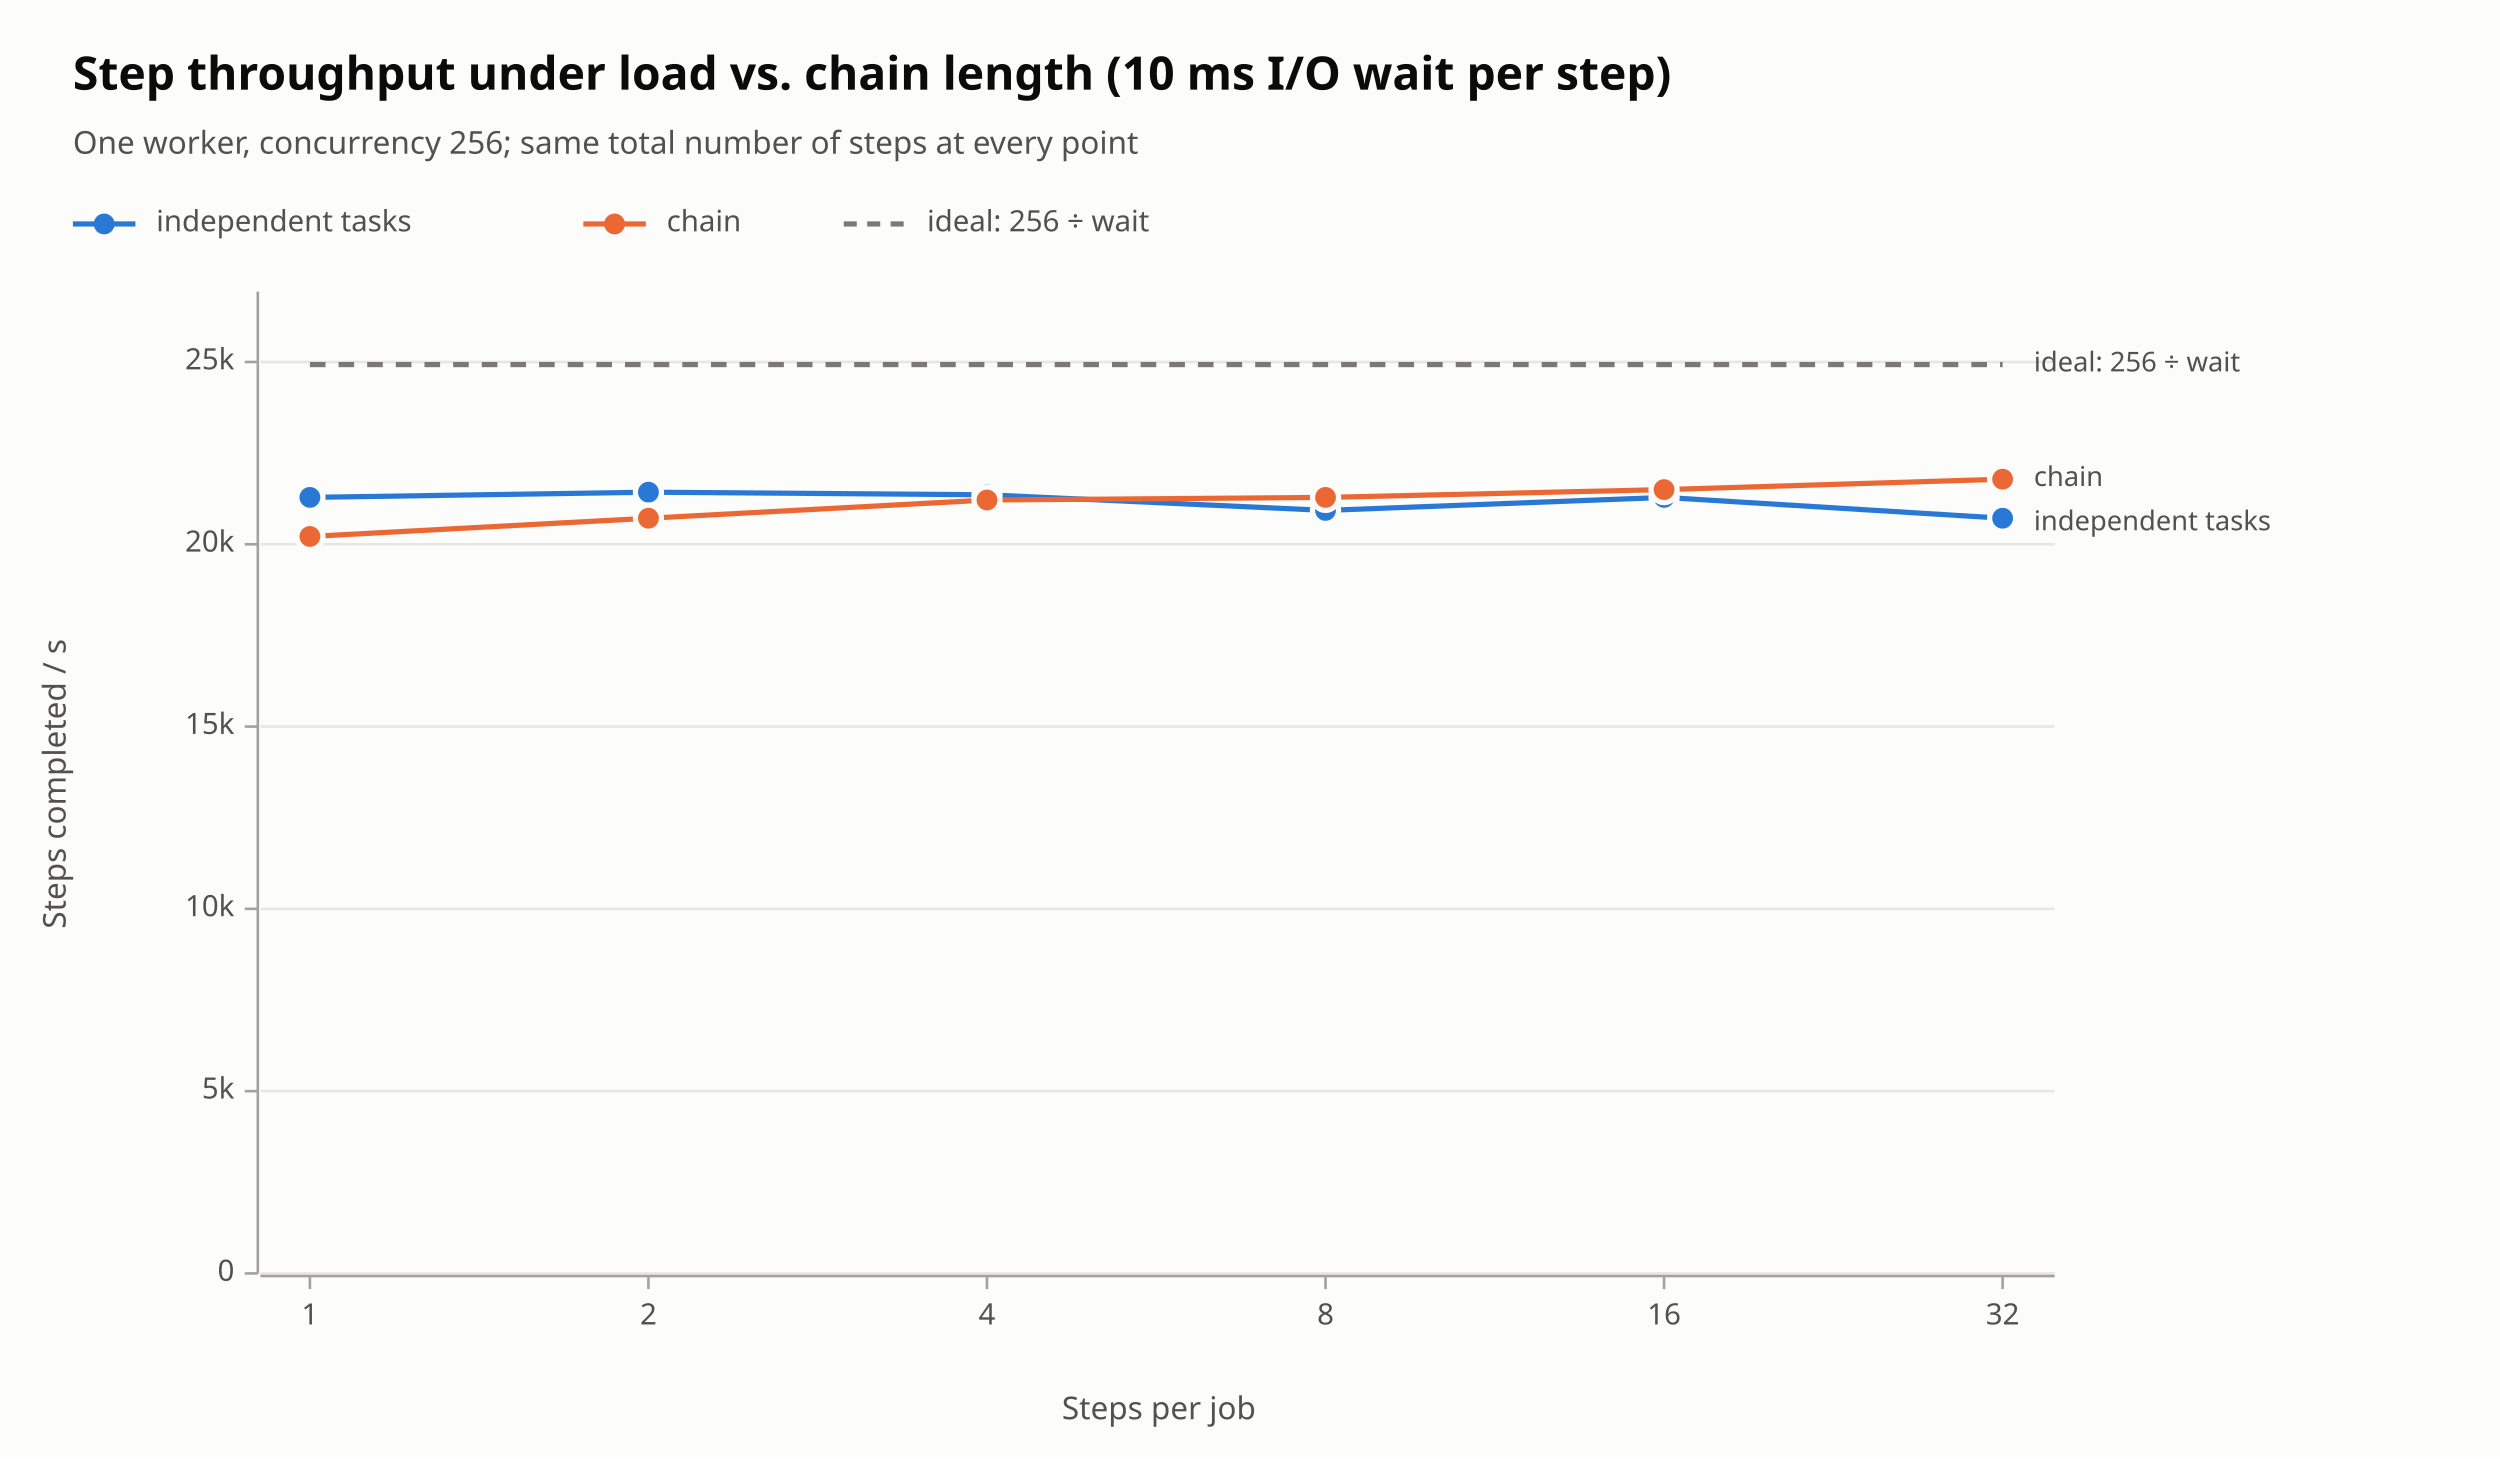
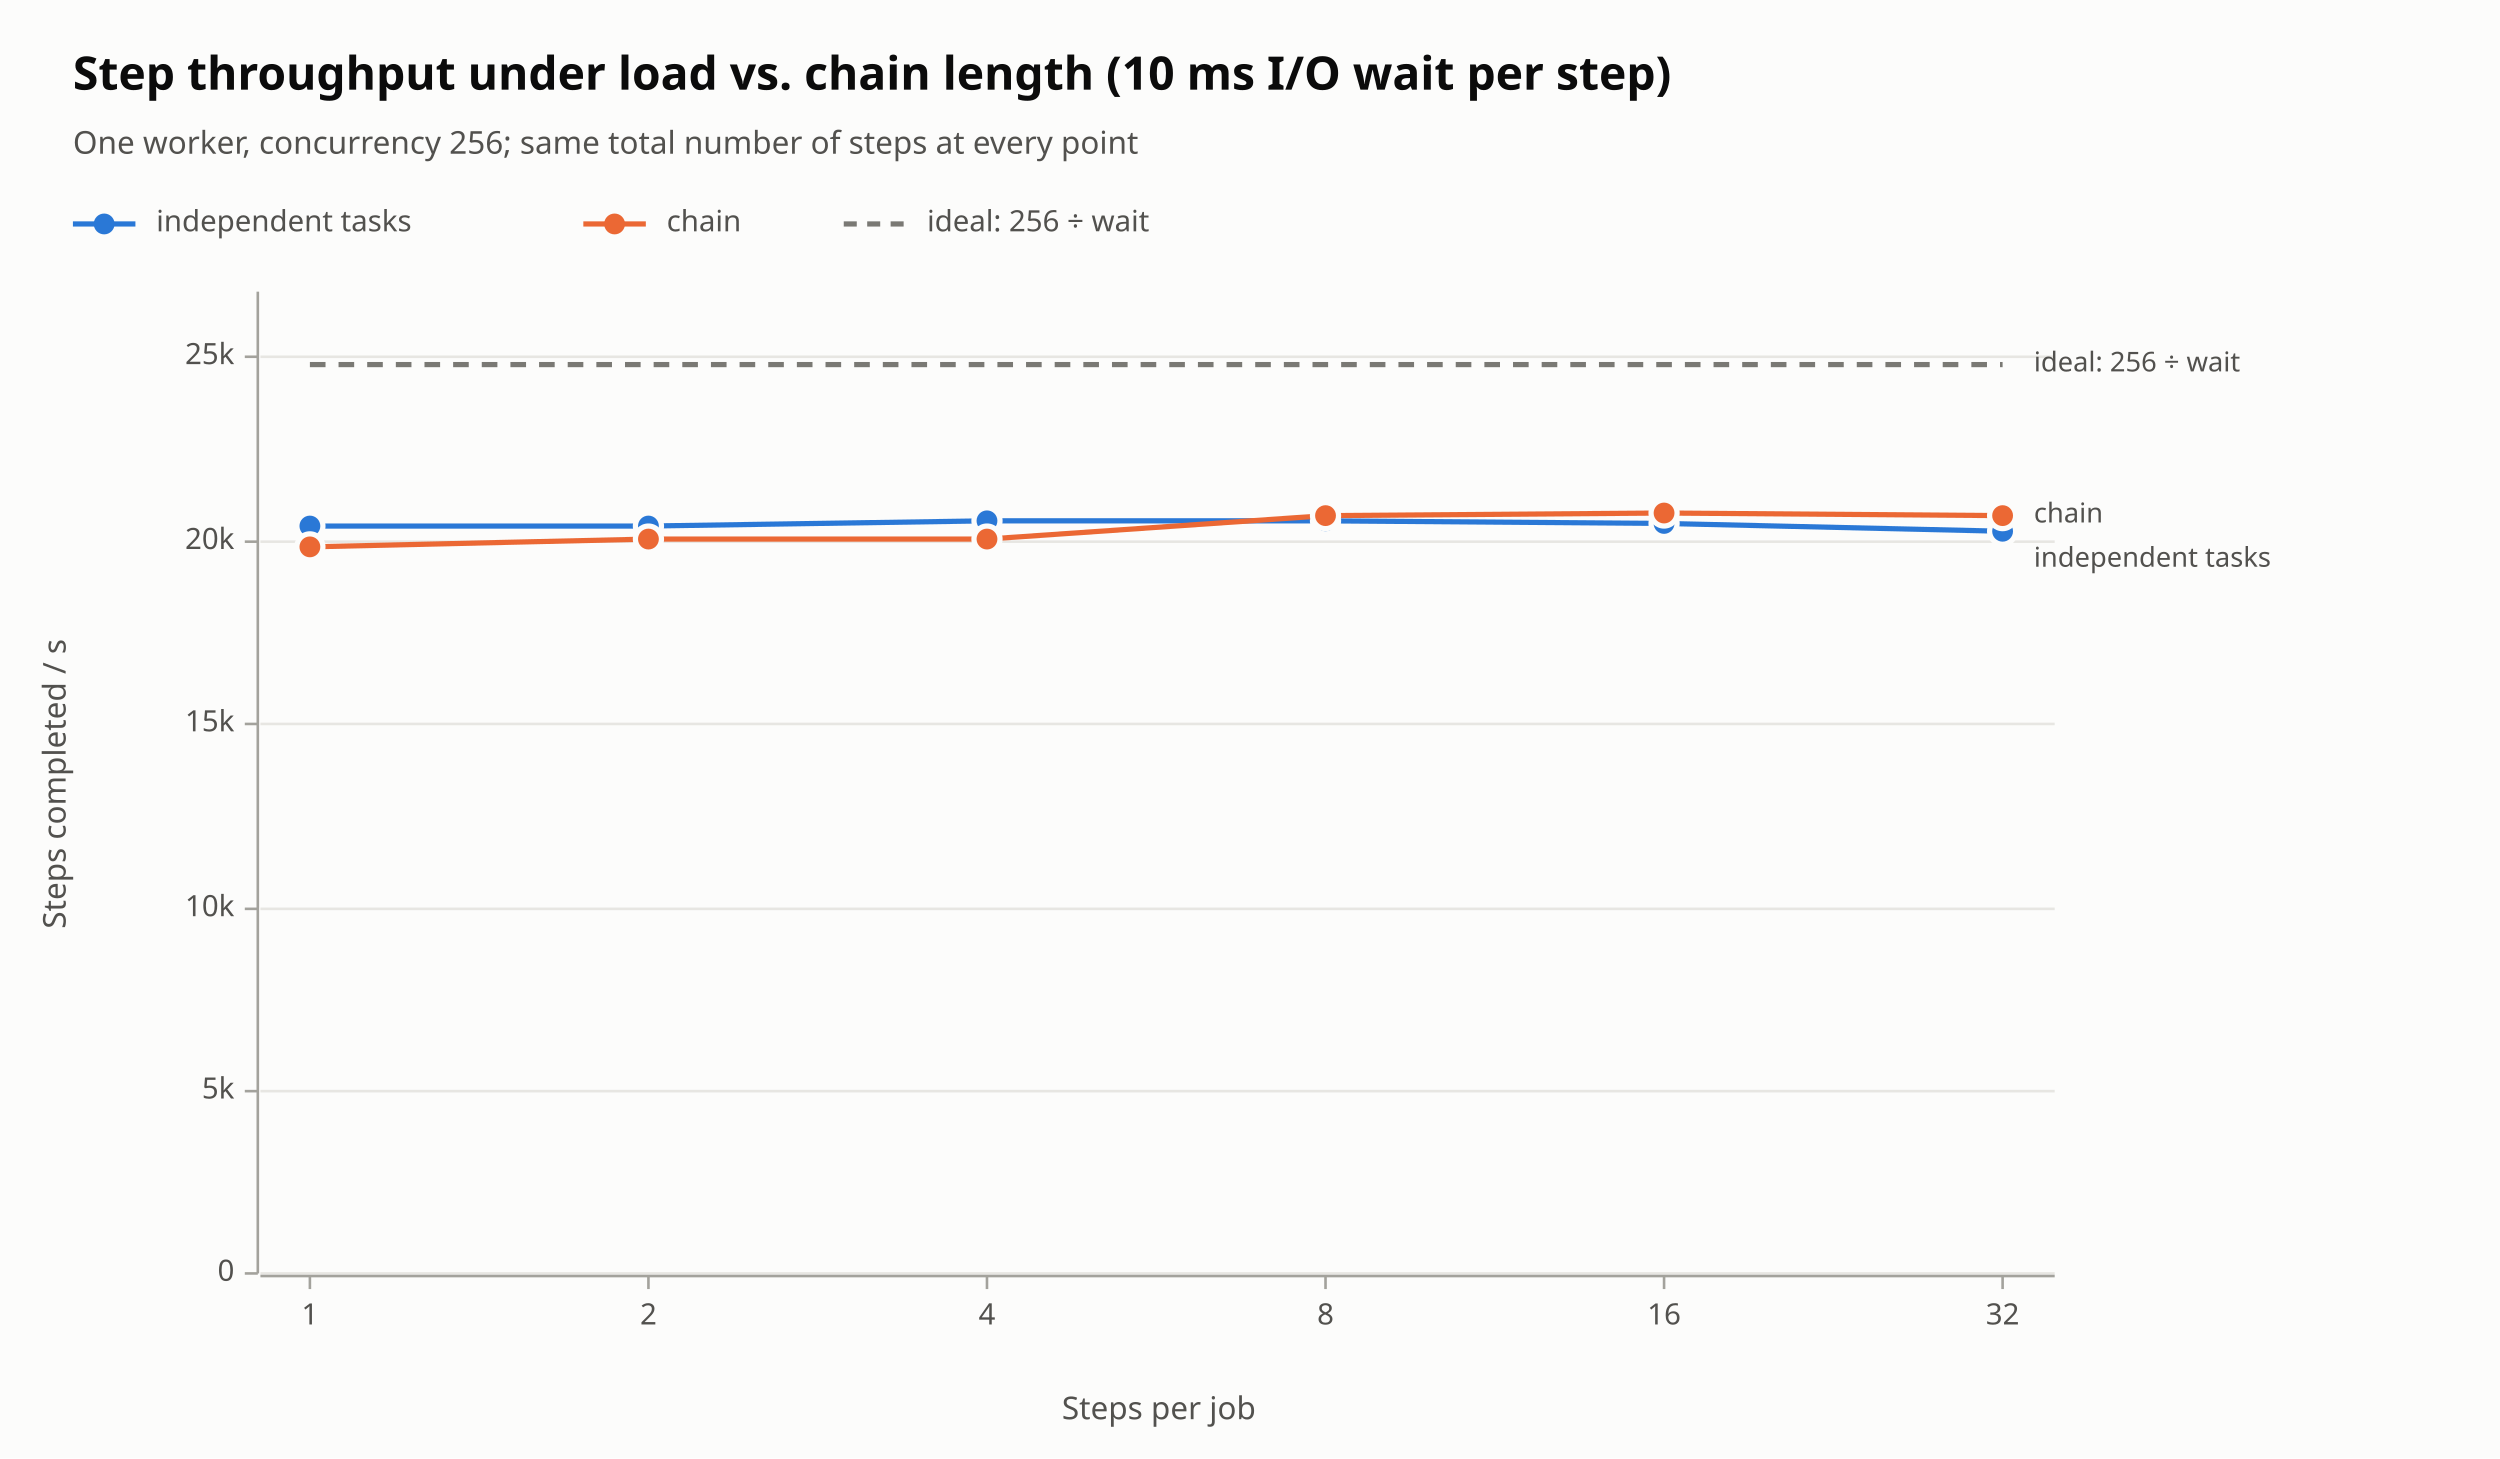
<svg xmlns="http://www.w3.org/2000/svg" width="960" height="560" viewBox="0 0 960 560">
  <rect x="0" y="0" width="960" height="560" opacity="1" fill="#FCFCFB" stroke="none" />
  <text x="28" y="30" dy="0.5ex" text-anchor="start" font-family="sans-serif" font-size="17.742" opacity="1" fill="#0B0B0B" font-weight="bold">
Step throughput under load vs. chain length (10 ms I/O wait per step)
</text>
  <text x="28" y="56" dy="0.5ex" text-anchor="start" font-family="sans-serif" font-size="12.097" opacity="1" fill="#52514E">
One worker, concurrency 256; same total number of steps at every point
</text>
  <polyline fill="none" opacity="1" stroke="#2A78D6" stroke-width="2" points="28,86 52,86 " />
  <circle cx="40" cy="86" r="4" opacity="1" fill="#2A78D6" stroke="none" stroke-width="1" />
  <text x="60" y="86" dy="0.5ex" text-anchor="start" font-family="sans-serif" font-size="11.29" opacity="1" fill="#52514E">
independent tasks
</text>
  <polyline fill="none" opacity="1" stroke="#EB6834" stroke-width="2" points="224,86 248,86 " />
  <circle cx="236" cy="86" r="4" opacity="1" fill="#EB6834" stroke="none" stroke-width="1" />
  <text x="256" y="86" dy="0.5ex" text-anchor="start" font-family="sans-serif" font-size="11.29" opacity="1" fill="#52514E">
chain
</text>
  <polyline fill="none" opacity="1" stroke="#7A7974" stroke-width="2" points="324,86 329,86 " />
  <polyline fill="none" opacity="1" stroke="#7A7974" stroke-width="2" points="333,86 338,86 " />
  <polyline fill="none" opacity="1" stroke="#7A7974" stroke-width="2" points="342,86 347,86 " />
  <text x="356" y="86" dy="0.5ex" text-anchor="start" font-family="sans-serif" font-size="11.29" opacity="1" fill="#52514E">
ideal: 256 ÷ wait
</text>
  <text x="16" y="301" dy="0.76em" text-anchor="middle" font-family="sans-serif" font-size="12.097" opacity="1" fill="#52514E" transform="rotate(270, 16, 301)">
Steps completed / s
</text>
  <text x="445" y="548" dy="-0.5ex" text-anchor="middle" font-family="sans-serif" font-size="12.097" opacity="1" fill="#52514E">
Steps per job
</text>
  <line opacity="1" stroke="#E7E6E2" stroke-width="1" x1="100" y1="489" x2="789" y2="489" />
  <line opacity="1" stroke="#E7E6E2" stroke-width="1" x1="100" y1="419" x2="789" y2="419" />
  <line opacity="1" stroke="#E7E6E2" stroke-width="1" x1="100" y1="349" x2="789" y2="349" />
-   <line opacity="1" stroke="#E7E6E2" stroke-width="1" x1="100" y1="279" x2="789" y2="279" />
-   <line opacity="1" stroke="#E7E6E2" stroke-width="1" x1="100" y1="209" x2="789" y2="209" />
-   <line opacity="1" stroke="#E7E6E2" stroke-width="1" x1="100" y1="139" x2="789" y2="139" />
+   <line opacity="1" stroke="#E7E6E2" stroke-width="1" x1="100" y1="278" x2="789" y2="278" />
+   <line opacity="1" stroke="#E7E6E2" stroke-width="1" x1="100" y1="208" x2="789" y2="208" />
+   <line opacity="1" stroke="#E7E6E2" stroke-width="1" x1="100" y1="137" x2="789" y2="137" />
  <polyline fill="none" opacity="1" stroke="#A3A29C" stroke-width="1" points="99,112 99,489 " />
  <text x="90" y="489" dy="0.5ex" text-anchor="end" font-family="sans-serif" font-size="11.29" opacity="1" fill="#52514E">
0
</text>
  <polyline fill="none" opacity="1" stroke="#A3A29C" stroke-width="1" points="94,489 99,489 " />
  <text x="90" y="419" dy="0.5ex" text-anchor="end" font-family="sans-serif" font-size="11.29" opacity="1" fill="#52514E">
5k
</text>
  <polyline fill="none" opacity="1" stroke="#A3A29C" stroke-width="1" points="94,419 99,419 " />
  <text x="90" y="349" dy="0.5ex" text-anchor="end" font-family="sans-serif" font-size="11.29" opacity="1" fill="#52514E">
10k
</text>
  <polyline fill="none" opacity="1" stroke="#A3A29C" stroke-width="1" points="94,349 99,349 " />
-   <text x="90" y="279" dy="0.5ex" text-anchor="end" font-family="sans-serif" font-size="11.29" opacity="1" fill="#52514E">
+   <text x="90" y="278" dy="0.5ex" text-anchor="end" font-family="sans-serif" font-size="11.29" opacity="1" fill="#52514E">
15k
</text>
-   <polyline fill="none" opacity="1" stroke="#A3A29C" stroke-width="1" points="94,279 99,279 " />
-   <text x="90" y="209" dy="0.5ex" text-anchor="end" font-family="sans-serif" font-size="11.29" opacity="1" fill="#52514E">
+   <polyline fill="none" opacity="1" stroke="#A3A29C" stroke-width="1" points="94,278 99,278 " />
+   <text x="90" y="208" dy="0.5ex" text-anchor="end" font-family="sans-serif" font-size="11.29" opacity="1" fill="#52514E">
20k
</text>
-   <polyline fill="none" opacity="1" stroke="#A3A29C" stroke-width="1" points="94,209 99,209 " />
-   <text x="90" y="139" dy="0.5ex" text-anchor="end" font-family="sans-serif" font-size="11.29" opacity="1" fill="#52514E">
+   <polyline fill="none" opacity="1" stroke="#A3A29C" stroke-width="1" points="94,208 99,208 " />
+   <text x="90" y="137" dy="0.5ex" text-anchor="end" font-family="sans-serif" font-size="11.29" opacity="1" fill="#52514E">
25k
</text>
-   <polyline fill="none" opacity="1" stroke="#A3A29C" stroke-width="1" points="94,139 99,139 " />
+   <polyline fill="none" opacity="1" stroke="#A3A29C" stroke-width="1" points="94,137 99,137 " />
  <polyline fill="none" opacity="1" stroke="#A3A29C" stroke-width="1" points="100,490 789,490 " />
  <text x="119" y="500" dy="0.76em" text-anchor="middle" font-family="sans-serif" font-size="11.29" opacity="1" fill="#52514E">
1
</text>
  <polyline fill="none" opacity="1" stroke="#A3A29C" stroke-width="1" points="119,490 119,495 " />
  <text x="249" y="500" dy="0.76em" text-anchor="middle" font-family="sans-serif" font-size="11.29" opacity="1" fill="#52514E">
2
</text>
  <polyline fill="none" opacity="1" stroke="#A3A29C" stroke-width="1" points="249,490 249,495 " />
  <text x="379" y="500" dy="0.76em" text-anchor="middle" font-family="sans-serif" font-size="11.29" opacity="1" fill="#52514E">
4
</text>
  <polyline fill="none" opacity="1" stroke="#A3A29C" stroke-width="1" points="379,490 379,495 " />
  <text x="509" y="500" dy="0.76em" text-anchor="middle" font-family="sans-serif" font-size="11.29" opacity="1" fill="#52514E">
8
</text>
  <polyline fill="none" opacity="1" stroke="#A3A29C" stroke-width="1" points="509,490 509,495 " />
  <text x="639" y="500" dy="0.76em" text-anchor="middle" font-family="sans-serif" font-size="11.29" opacity="1" fill="#52514E">
16
</text>
  <polyline fill="none" opacity="1" stroke="#A3A29C" stroke-width="1" points="639,490 639,495 " />
  <text x="769" y="500" dy="0.76em" text-anchor="middle" font-family="sans-serif" font-size="11.29" opacity="1" fill="#52514E">
32
</text>
  <polyline fill="none" opacity="1" stroke="#A3A29C" stroke-width="1" points="769,490 769,495 " />
  <polyline fill="none" opacity="1" stroke="#7A7974" stroke-width="2" points="119,140 125,140 " />
  <polyline fill="none" opacity="1" stroke="#7A7974" stroke-width="2" points="130,140 136,140 " />
  <polyline fill="none" opacity="1" stroke="#7A7974" stroke-width="2" points="141,140 147,140 " />
  <polyline fill="none" opacity="1" stroke="#7A7974" stroke-width="2" points="152,140 158,140 " />
  <polyline fill="none" opacity="1" stroke="#7A7974" stroke-width="2" points="163,140 169,140 " />
  <polyline fill="none" opacity="1" stroke="#7A7974" stroke-width="2" points="174,140 180,140 " />
  <polyline fill="none" opacity="1" stroke="#7A7974" stroke-width="2" points="185,140 191,140 " />
  <polyline fill="none" opacity="1" stroke="#7A7974" stroke-width="2" points="196,140 202,140 " />
  <polyline fill="none" opacity="1" stroke="#7A7974" stroke-width="2" points="207,140 213,140 " />
  <polyline fill="none" opacity="1" stroke="#7A7974" stroke-width="2" points="218,140 224,140 " />
  <polyline fill="none" opacity="1" stroke="#7A7974" stroke-width="2" points="229,140 235,140 " />
  <polyline fill="none" opacity="1" stroke="#7A7974" stroke-width="2" points="240,140 246,140 " />
  <polyline fill="none" opacity="1" stroke="#7A7974" stroke-width="2" points="251,140 257,140 " />
  <polyline fill="none" opacity="1" stroke="#7A7974" stroke-width="2" points="262,140 268,140 " />
  <polyline fill="none" opacity="1" stroke="#7A7974" stroke-width="2" points="273,140 279,140 " />
  <polyline fill="none" opacity="1" stroke="#7A7974" stroke-width="2" points="284,140 290,140 " />
  <polyline fill="none" opacity="1" stroke="#7A7974" stroke-width="2" points="295,140 301,140 " />
  <polyline fill="none" opacity="1" stroke="#7A7974" stroke-width="2" points="306,140 312,140 " />
  <polyline fill="none" opacity="1" stroke="#7A7974" stroke-width="2" points="317,140 323,140 " />
  <polyline fill="none" opacity="1" stroke="#7A7974" stroke-width="2" points="328,140 334,140 " />
  <polyline fill="none" opacity="1" stroke="#7A7974" stroke-width="2" points="339,140 345,140 " />
  <polyline fill="none" opacity="1" stroke="#7A7974" stroke-width="2" points="350,140 356,140 " />
  <polyline fill="none" opacity="1" stroke="#7A7974" stroke-width="2" points="361,140 367,140 " />
  <polyline fill="none" opacity="1" stroke="#7A7974" stroke-width="2" points="372,140 378,140 " />
  <polyline fill="none" opacity="1" stroke="#7A7974" stroke-width="2" points="383,140 389,140 " />
  <polyline fill="none" opacity="1" stroke="#7A7974" stroke-width="2" points="394,140 400,140 " />
  <polyline fill="none" opacity="1" stroke="#7A7974" stroke-width="2" points="405,140 411,140 " />
  <polyline fill="none" opacity="1" stroke="#7A7974" stroke-width="2" points="416,140 422,140 " />
  <polyline fill="none" opacity="1" stroke="#7A7974" stroke-width="2" points="427,140 433,140 " />
  <polyline fill="none" opacity="1" stroke="#7A7974" stroke-width="2" points="438,140 444,140 " />
  <polyline fill="none" opacity="1" stroke="#7A7974" stroke-width="2" points="449,140 455,140 " />
  <polyline fill="none" opacity="1" stroke="#7A7974" stroke-width="2" points="460,140 466,140 " />
  <polyline fill="none" opacity="1" stroke="#7A7974" stroke-width="2" points="471,140 477,140 " />
  <polyline fill="none" opacity="1" stroke="#7A7974" stroke-width="2" points="482,140 488,140 " />
  <polyline fill="none" opacity="1" stroke="#7A7974" stroke-width="2" points="493,140 499,140 " />
  <polyline fill="none" opacity="1" stroke="#7A7974" stroke-width="2" points="504,140 509,140 510,140 " />
  <polyline fill="none" opacity="1" stroke="#7A7974" stroke-width="2" points="515,140 521,140 " />
  <polyline fill="none" opacity="1" stroke="#7A7974" stroke-width="2" points="526,140 532,140 " />
  <polyline fill="none" opacity="1" stroke="#7A7974" stroke-width="2" points="537,140 543,140 " />
  <polyline fill="none" opacity="1" stroke="#7A7974" stroke-width="2" points="548,140 554,140 " />
  <polyline fill="none" opacity="1" stroke="#7A7974" stroke-width="2" points="559,140 565,140 " />
  <polyline fill="none" opacity="1" stroke="#7A7974" stroke-width="2" points="570,140 576,140 " />
  <polyline fill="none" opacity="1" stroke="#7A7974" stroke-width="2" points="581,140 587,140 " />
  <polyline fill="none" opacity="1" stroke="#7A7974" stroke-width="2" points="592,140 598,140 " />
  <polyline fill="none" opacity="1" stroke="#7A7974" stroke-width="2" points="603,140 609,140 " />
  <polyline fill="none" opacity="1" stroke="#7A7974" stroke-width="2" points="614,140 620,140 " />
  <polyline fill="none" opacity="1" stroke="#7A7974" stroke-width="2" points="625,140 631,140 " />
  <polyline fill="none" opacity="1" stroke="#7A7974" stroke-width="2" points="636,140 639,140 642,140 " />
  <polyline fill="none" opacity="1" stroke="#7A7974" stroke-width="2" points="647,140 653,140 " />
  <polyline fill="none" opacity="1" stroke="#7A7974" stroke-width="2" points="658,140 664,140 " />
  <polyline fill="none" opacity="1" stroke="#7A7974" stroke-width="2" points="669,140 675,140 " />
  <polyline fill="none" opacity="1" stroke="#7A7974" stroke-width="2" points="680,140 686,140 " />
  <polyline fill="none" opacity="1" stroke="#7A7974" stroke-width="2" points="691,140 697,140 " />
  <polyline fill="none" opacity="1" stroke="#7A7974" stroke-width="2" points="702,140 708,140 " />
  <polyline fill="none" opacity="1" stroke="#7A7974" stroke-width="2" points="713,140 719,140 " />
  <polyline fill="none" opacity="1" stroke="#7A7974" stroke-width="2" points="724,140 730,140 " />
  <polyline fill="none" opacity="1" stroke="#7A7974" stroke-width="2" points="735,140 741,140 " />
  <polyline fill="none" opacity="1" stroke="#7A7974" stroke-width="2" points="746,140 752,140 " />
  <polyline fill="none" opacity="1" stroke="#7A7974" stroke-width="2" points="757,140 763,140 " />
  <polyline fill="none" opacity="1" stroke="#7A7974" stroke-width="2" points="768,140 769,140 " />
-   <polyline fill="none" opacity="1" stroke="#2A78D6" stroke-width="2" points="119,191 249,189 379,190 509,196 639,191 769,199 " />
-   <circle cx="119" cy="191" r="6" opacity="1" fill="#FCFCFB" stroke="none" stroke-width="1" />
-   <circle cx="249" cy="189" r="6" opacity="1" fill="#FCFCFB" stroke="none" stroke-width="1" />
-   <circle cx="379" cy="190" r="6" opacity="1" fill="#FCFCFB" stroke="none" stroke-width="1" />
-   <circle cx="509" cy="196" r="6" opacity="1" fill="#FCFCFB" stroke="none" stroke-width="1" />
-   <circle cx="639" cy="191" r="6" opacity="1" fill="#FCFCFB" stroke="none" stroke-width="1" />
-   <circle cx="769" cy="199" r="6" opacity="1" fill="#FCFCFB" stroke="none" stroke-width="1" />
-   <circle cx="119" cy="191" r="4" opacity="1" fill="#2A78D6" stroke="none" stroke-width="1" />
-   <circle cx="249" cy="189" r="4" opacity="1" fill="#2A78D6" stroke="none" stroke-width="1" />
-   <circle cx="379" cy="190" r="4" opacity="1" fill="#2A78D6" stroke="none" stroke-width="1" />
-   <circle cx="509" cy="196" r="4" opacity="1" fill="#2A78D6" stroke="none" stroke-width="1" />
-   <circle cx="639" cy="191" r="4" opacity="1" fill="#2A78D6" stroke="none" stroke-width="1" />
-   <circle cx="769" cy="199" r="4" opacity="1" fill="#2A78D6" stroke="none" stroke-width="1" />
-   <polyline fill="none" opacity="1" stroke="#EB6834" stroke-width="2" points="119,206 249,199 379,192 509,191 639,188 769,184 " />
-   <circle cx="119" cy="206" r="6" opacity="1" fill="#FCFCFB" stroke="none" stroke-width="1" />
-   <circle cx="249" cy="199" r="6" opacity="1" fill="#FCFCFB" stroke="none" stroke-width="1" />
-   <circle cx="379" cy="192" r="6" opacity="1" fill="#FCFCFB" stroke="none" stroke-width="1" />
-   <circle cx="509" cy="191" r="6" opacity="1" fill="#FCFCFB" stroke="none" stroke-width="1" />
-   <circle cx="639" cy="188" r="6" opacity="1" fill="#FCFCFB" stroke="none" stroke-width="1" />
-   <circle cx="769" cy="184" r="6" opacity="1" fill="#FCFCFB" stroke="none" stroke-width="1" />
-   <circle cx="119" cy="206" r="4" opacity="1" fill="#EB6834" stroke="none" stroke-width="1" />
-   <circle cx="249" cy="199" r="4" opacity="1" fill="#EB6834" stroke="none" stroke-width="1" />
-   <circle cx="379" cy="192" r="4" opacity="1" fill="#EB6834" stroke="none" stroke-width="1" />
-   <circle cx="509" cy="191" r="4" opacity="1" fill="#EB6834" stroke="none" stroke-width="1" />
-   <circle cx="639" cy="188" r="4" opacity="1" fill="#EB6834" stroke="none" stroke-width="1" />
-   <circle cx="769" cy="184" r="4" opacity="1" fill="#EB6834" stroke="none" stroke-width="1" />
+   <polyline fill="none" opacity="1" stroke="#2A78D6" stroke-width="2" points="119,202 249,202 379,200 509,200 639,201 769,204 " />
+   <circle cx="119" cy="202" r="6" opacity="1" fill="#FCFCFB" stroke="none" stroke-width="1" />
+   <circle cx="249" cy="202" r="6" opacity="1" fill="#FCFCFB" stroke="none" stroke-width="1" />
+   <circle cx="379" cy="200" r="6" opacity="1" fill="#FCFCFB" stroke="none" stroke-width="1" />
+   <circle cx="509" cy="200" r="6" opacity="1" fill="#FCFCFB" stroke="none" stroke-width="1" />
+   <circle cx="639" cy="201" r="6" opacity="1" fill="#FCFCFB" stroke="none" stroke-width="1" />
+   <circle cx="769" cy="204" r="6" opacity="1" fill="#FCFCFB" stroke="none" stroke-width="1" />
+   <circle cx="119" cy="202" r="4" opacity="1" fill="#2A78D6" stroke="none" stroke-width="1" />
+   <circle cx="249" cy="202" r="4" opacity="1" fill="#2A78D6" stroke="none" stroke-width="1" />
+   <circle cx="379" cy="200" r="4" opacity="1" fill="#2A78D6" stroke="none" stroke-width="1" />
+   <circle cx="509" cy="200" r="4" opacity="1" fill="#2A78D6" stroke="none" stroke-width="1" />
+   <circle cx="639" cy="201" r="4" opacity="1" fill="#2A78D6" stroke="none" stroke-width="1" />
+   <circle cx="769" cy="204" r="4" opacity="1" fill="#2A78D6" stroke="none" stroke-width="1" />
+   <polyline fill="none" opacity="1" stroke="#EB6834" stroke-width="2" points="119,210 249,207 379,207 509,198 639,197 769,198 " />
+   <circle cx="119" cy="210" r="6" opacity="1" fill="#FCFCFB" stroke="none" stroke-width="1" />
+   <circle cx="249" cy="207" r="6" opacity="1" fill="#FCFCFB" stroke="none" stroke-width="1" />
+   <circle cx="379" cy="207" r="6" opacity="1" fill="#FCFCFB" stroke="none" stroke-width="1" />
+   <circle cx="509" cy="198" r="6" opacity="1" fill="#FCFCFB" stroke="none" stroke-width="1" />
+   <circle cx="639" cy="197" r="6" opacity="1" fill="#FCFCFB" stroke="none" stroke-width="1" />
+   <circle cx="769" cy="198" r="6" opacity="1" fill="#FCFCFB" stroke="none" stroke-width="1" />
+   <circle cx="119" cy="210" r="4" opacity="1" fill="#EB6834" stroke="none" stroke-width="1" />
+   <circle cx="249" cy="207" r="4" opacity="1" fill="#EB6834" stroke="none" stroke-width="1" />
+   <circle cx="379" cy="207" r="4" opacity="1" fill="#EB6834" stroke="none" stroke-width="1" />
+   <circle cx="509" cy="198" r="4" opacity="1" fill="#EB6834" stroke="none" stroke-width="1" />
+   <circle cx="639" cy="197" r="4" opacity="1" fill="#EB6834" stroke="none" stroke-width="1" />
+   <circle cx="769" cy="198" r="4" opacity="1" fill="#EB6834" stroke="none" stroke-width="1" />
  <text x="781" y="140" dy="0.5ex" text-anchor="start" font-family="sans-serif" font-size="10.484" opacity="1" fill="#52514E">
ideal: 256 ÷ wait
</text>
-   <text x="781" y="184" dy="0.5ex" text-anchor="start" font-family="sans-serif" font-size="10.484" opacity="1" fill="#52514E">
+   <text x="781" y="198" dy="0.5ex" text-anchor="start" font-family="sans-serif" font-size="10.484" opacity="1" fill="#52514E">
chain
</text>
-   <text x="781" y="201" dy="0.5ex" text-anchor="start" font-family="sans-serif" font-size="10.484" opacity="1" fill="#52514E">
+   <text x="781" y="215" dy="0.5ex" text-anchor="start" font-family="sans-serif" font-size="10.484" opacity="1" fill="#52514E">
independent tasks
</text>
</svg>
